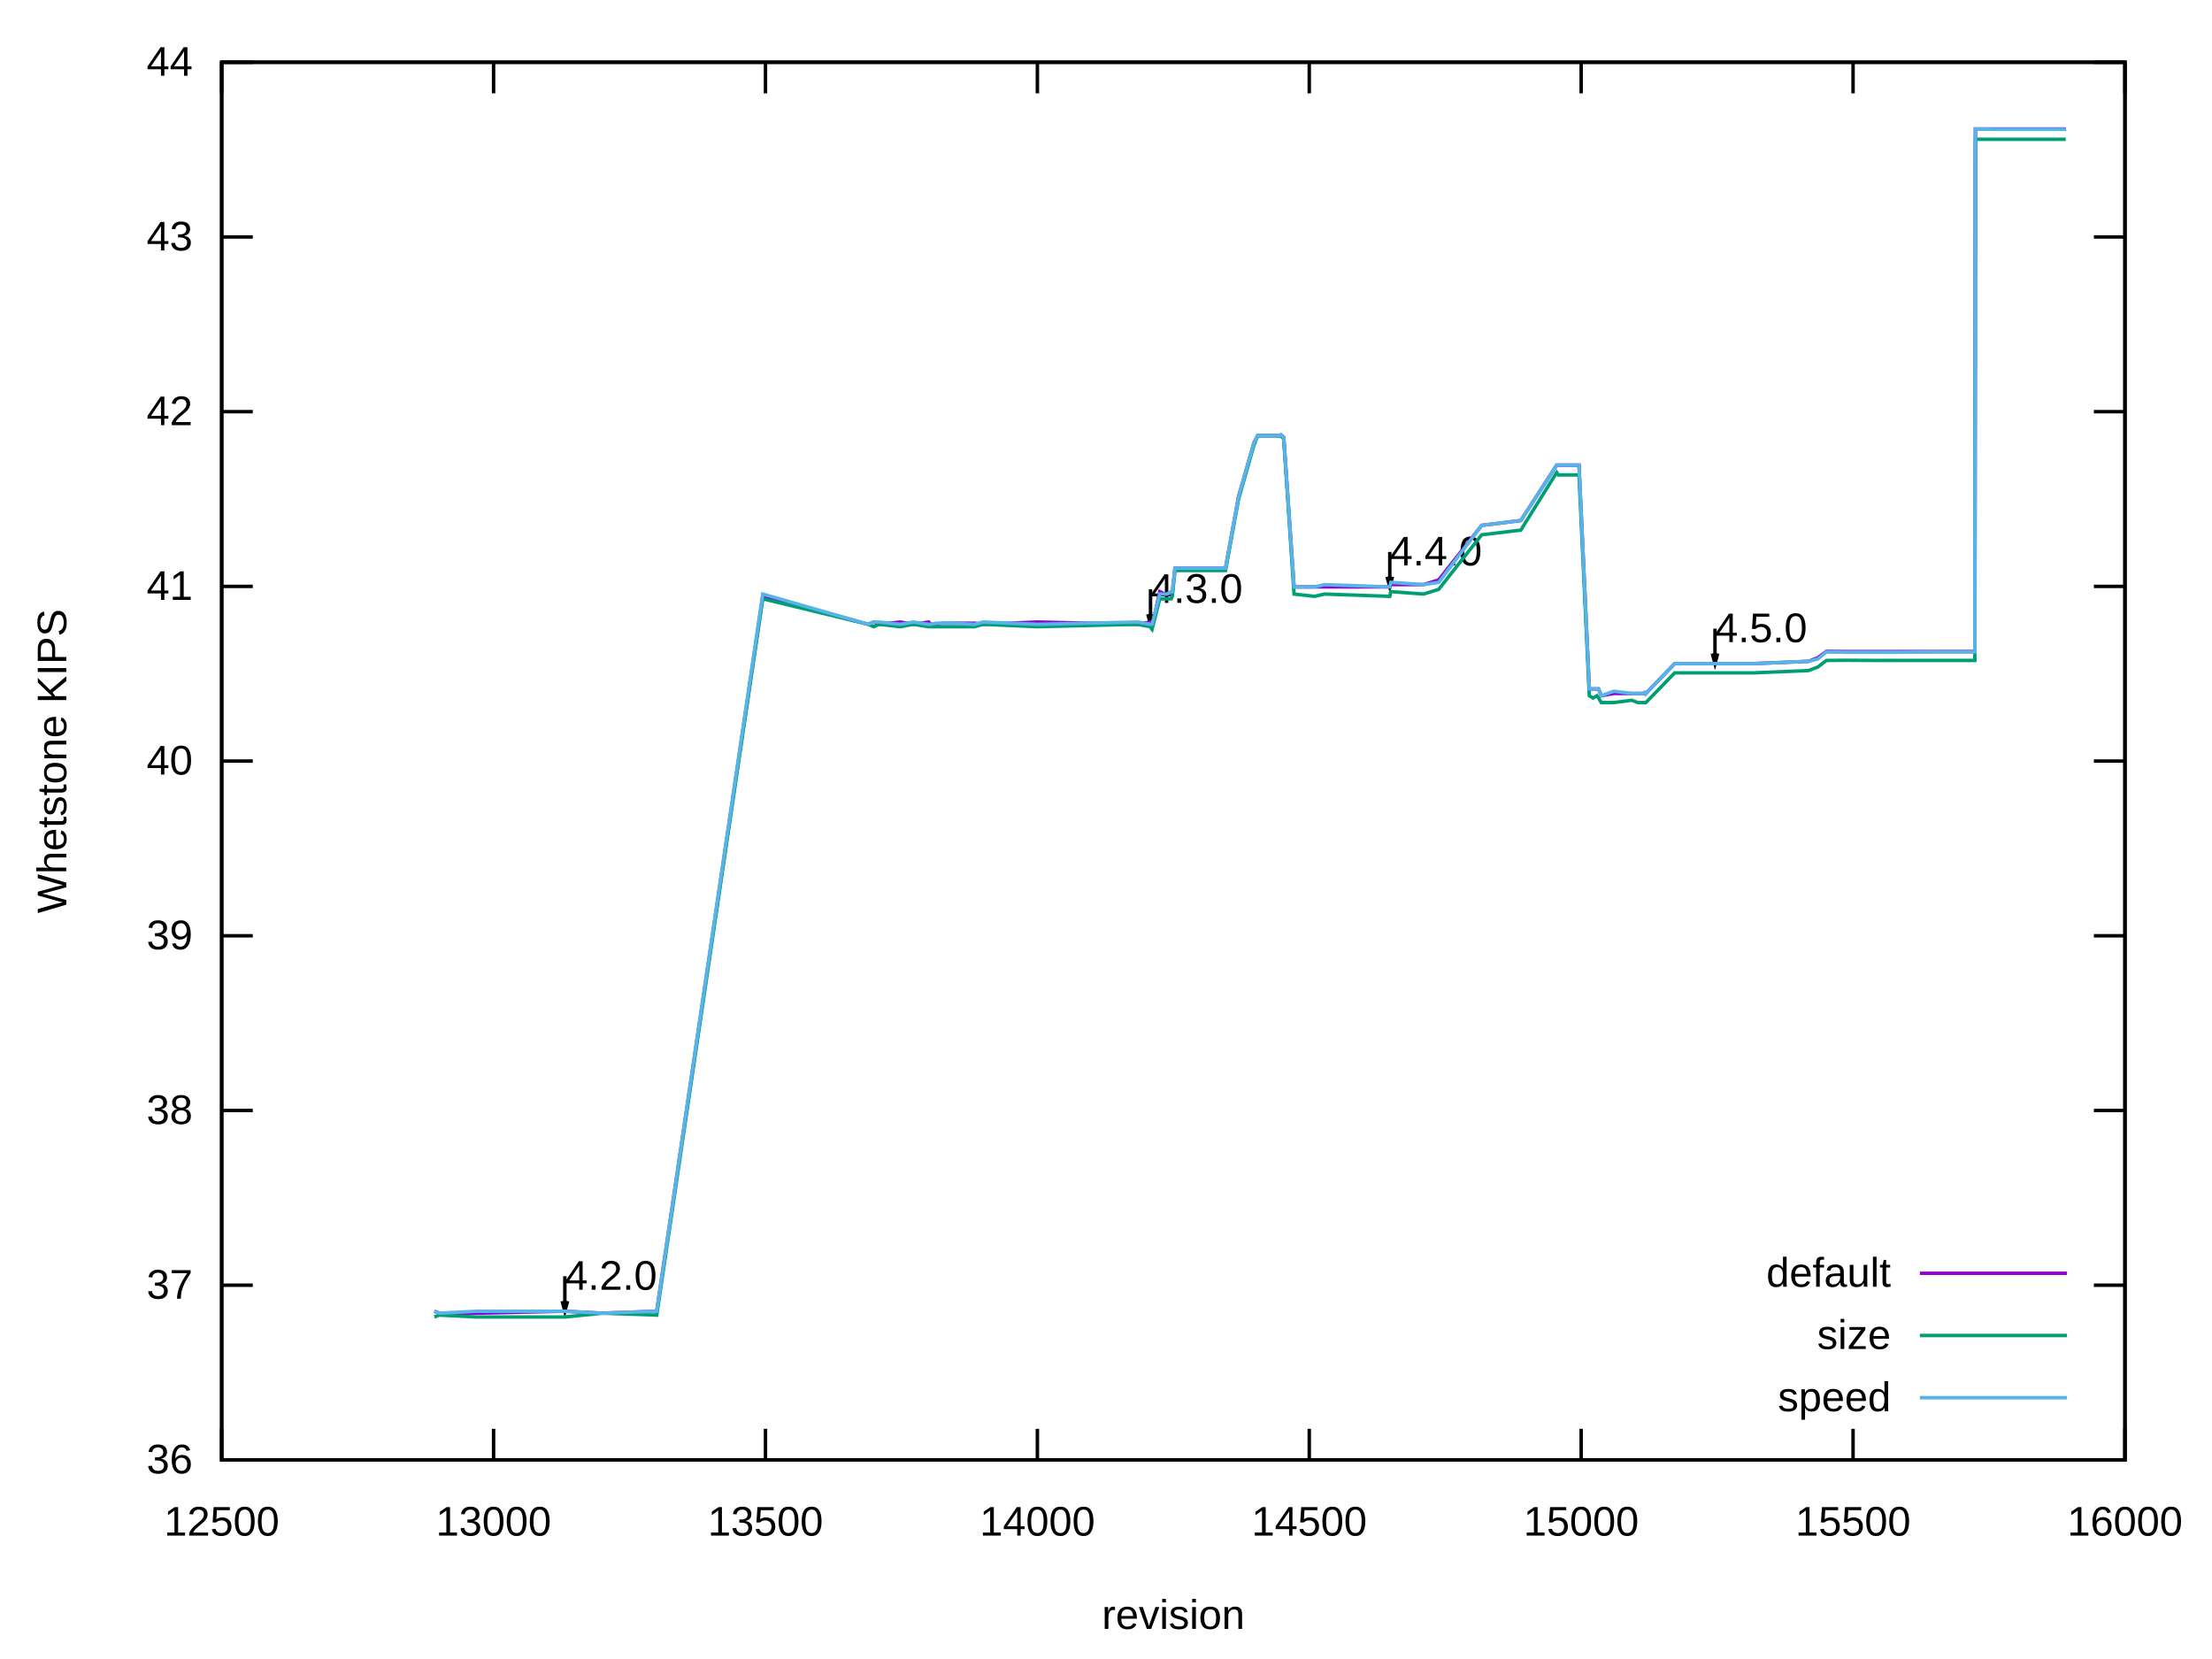
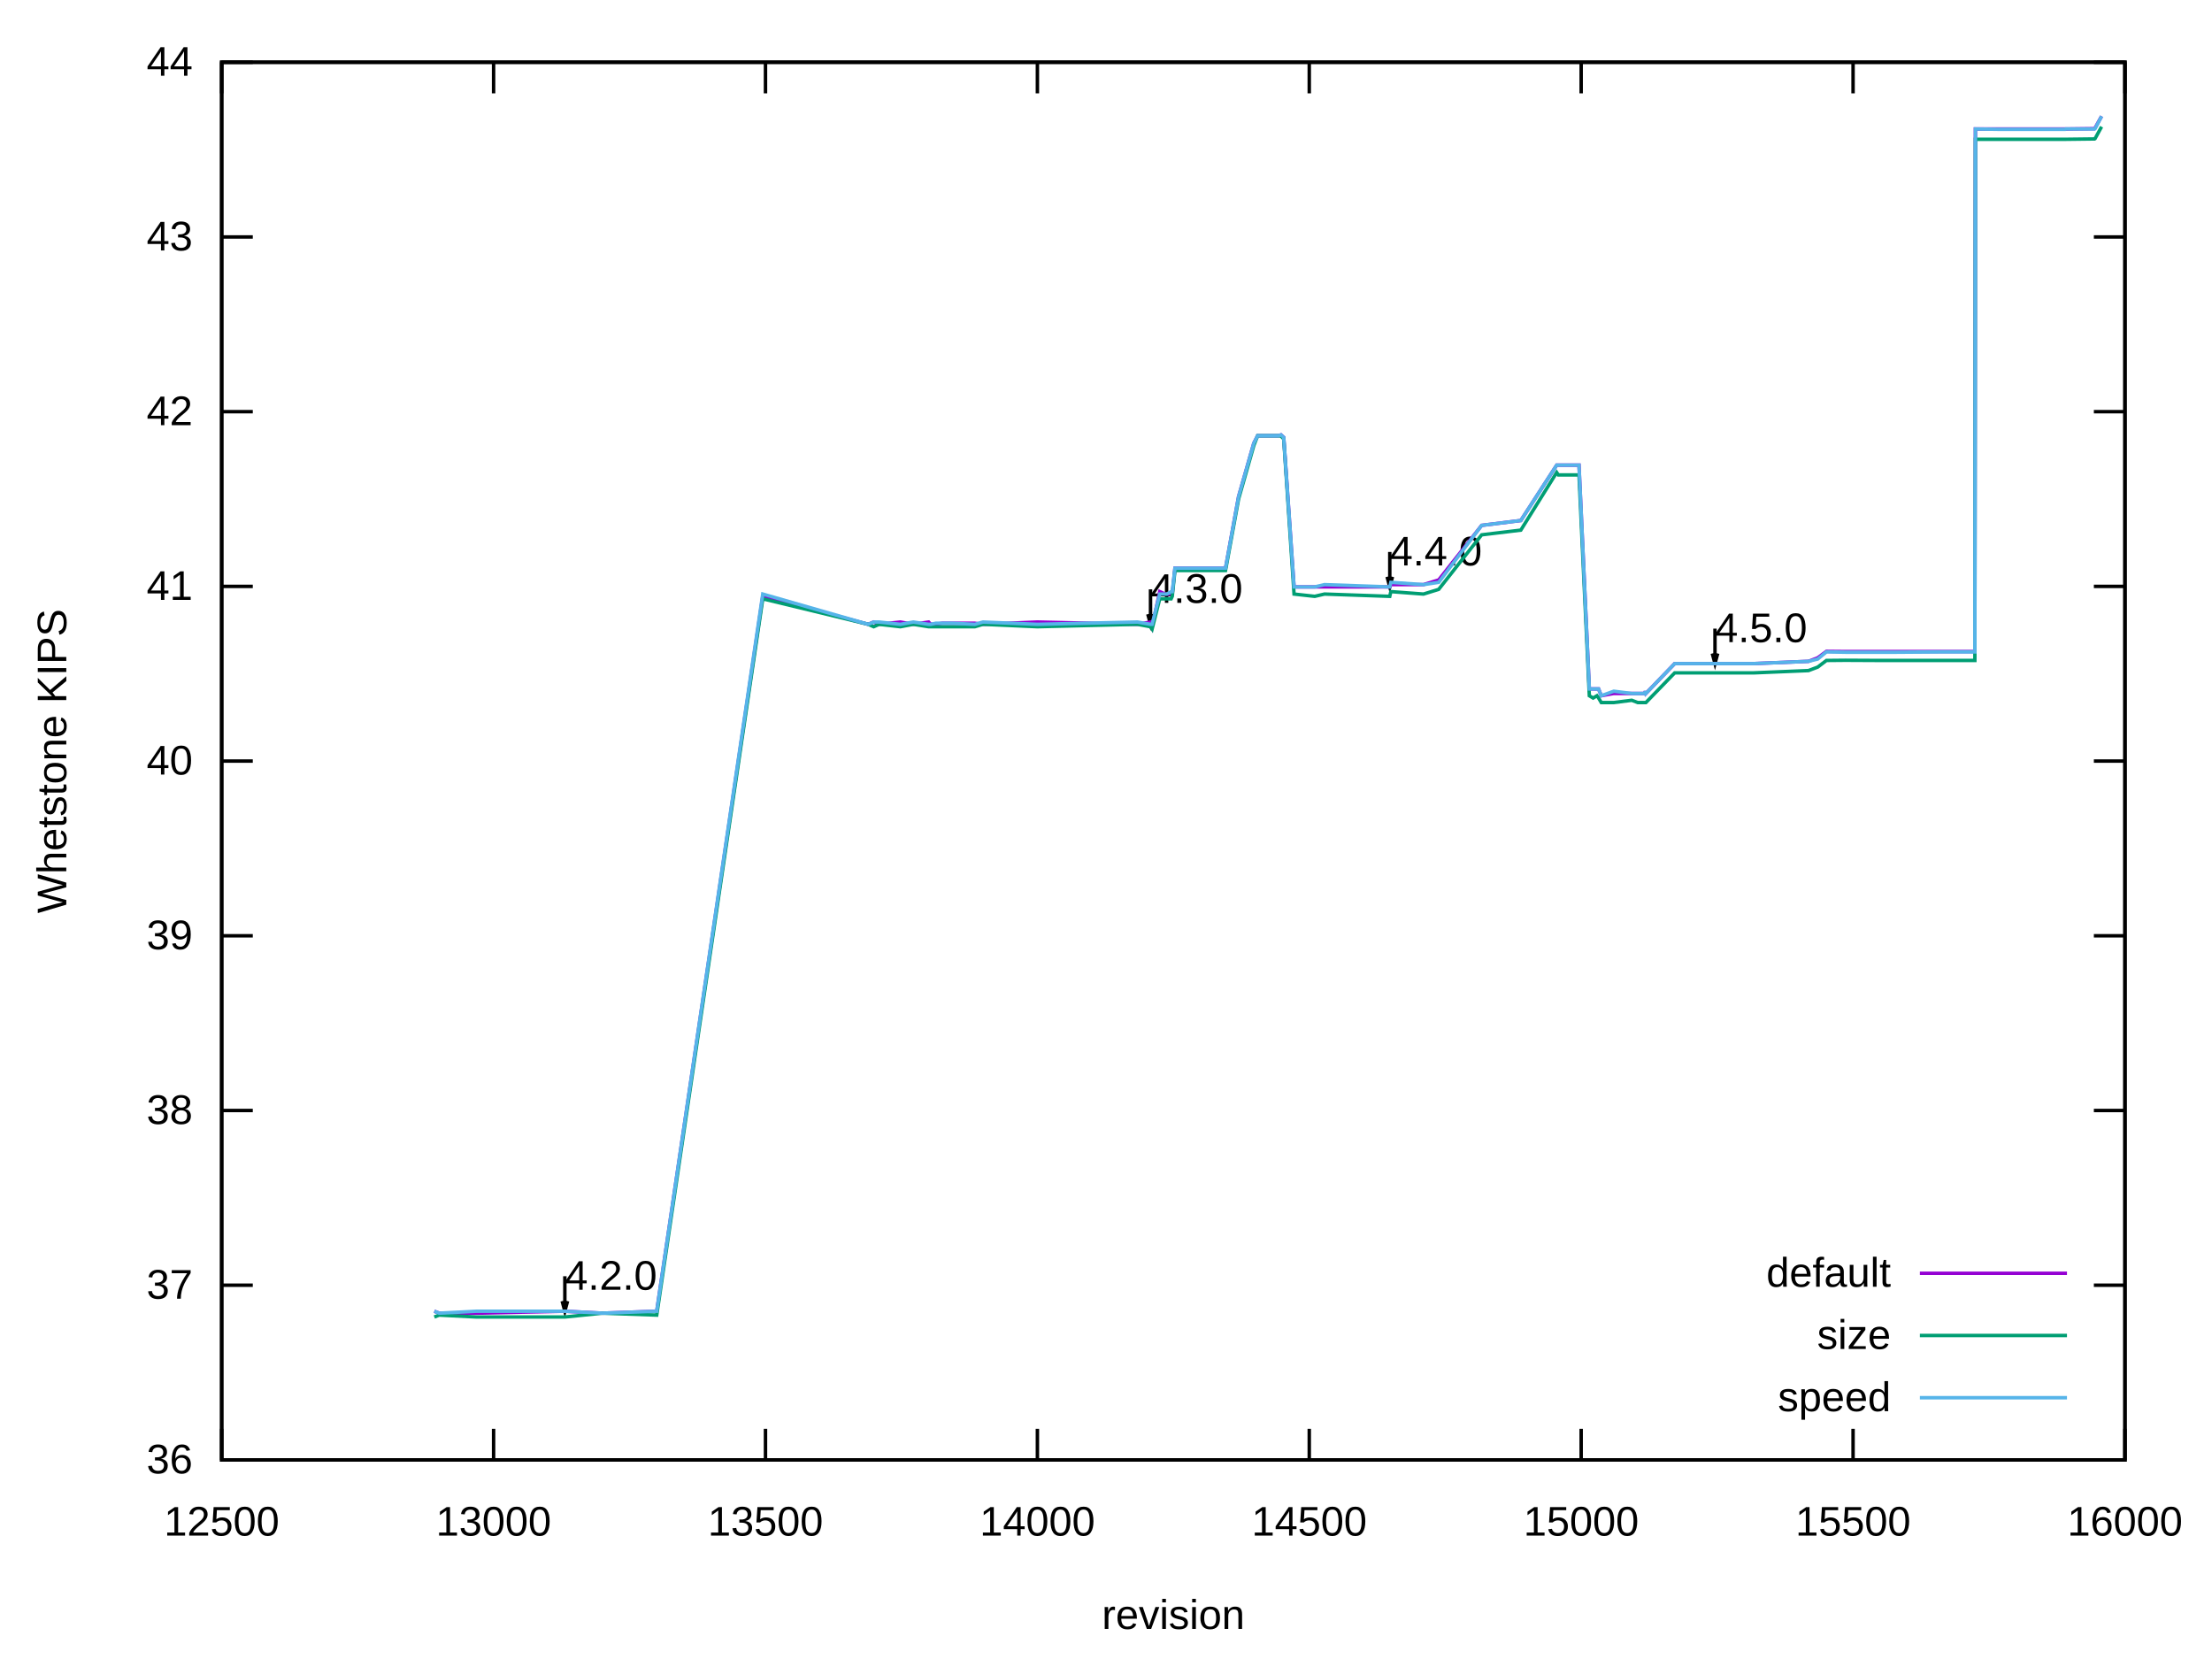
<svg xmlns="http://www.w3.org/2000/svg" xmlns:xlink="http://www.w3.org/1999/xlink" width="640" height="480" viewBox="0 0 640 480">
  <g id="gnuplot_canvas">
    <rect x="0" y="0" width="640" height="480" fill="none" />
    <defs>
      <circle id="gpDot" r="0.5" stroke-width="0.5" stroke="currentColor" />
      <path id="gpPt0" stroke-width="0.222" stroke="currentColor" d="M-1,0 h2 M0,-1 v2" />
      <path id="gpPt1" stroke-width="0.222" stroke="currentColor" d="M-1,-1 L1,1 M1,-1 L-1,1" />
      <path id="gpPt2" stroke-width="0.222" stroke="currentColor" d="M-1,0 L1,0 M0,-1 L0,1 M-1,-1 L1,1 M-1,1 L1,-1" />
      <rect id="gpPt3" stroke-width="0.222" stroke="currentColor" x="-1" y="-1" width="2" height="2" />
      <rect id="gpPt4" stroke-width="0.222" stroke="currentColor" fill="currentColor" x="-1" y="-1" width="2" height="2" />
      <circle id="gpPt5" stroke-width="0.222" stroke="currentColor" cx="0" cy="0" r="1" />
      <use xlink:href="#gpPt5" id="gpPt6" fill="currentColor" stroke="none" />
      <path id="gpPt7" stroke-width="0.222" stroke="currentColor" d="M0,-1.33 L-1.33,0.67 L1.33,0.67 z" />
      <use xlink:href="#gpPt7" id="gpPt8" fill="currentColor" stroke="none" />
      <use xlink:href="#gpPt7" id="gpPt9" stroke="currentColor" transform="rotate(180)" />
      <use xlink:href="#gpPt9" id="gpPt10" fill="currentColor" stroke="none" />
      <use xlink:href="#gpPt3" id="gpPt11" stroke="currentColor" transform="rotate(45)" />
      <use xlink:href="#gpPt11" id="gpPt12" fill="currentColor" stroke="none" />
      <path id="gpPt13" stroke-width="0.222" stroke="currentColor" d="M0,1.330 L1.265,0.411 L0.782,-1.067 L-0.782,-1.076 L-1.265,0.411 z" />
      <use xlink:href="#gpPt13" id="gpPt14" fill="currentColor" stroke="none" />
      <filter id="textbox" filterUnits="objectBoundingBox" x="0" y="0" height="1" width="1">
        <feFlood flood-color="white" flood-opacity="1" result="bgnd" />
        <feComposite in="SourceGraphic" in2="bgnd" operator="atop" />
      </filter>
      <filter id="greybox" filterUnits="objectBoundingBox" x="0" y="0" height="1" width="1">
        <feFlood flood-color="lightgrey" flood-opacity="1" result="grey" />
        <feComposite in="SourceGraphic" in2="grey" operator="atop" />
      </filter>
    </defs>
    <g fill="none" color="white" stroke="currentColor" stroke-width="1.00" stroke-linecap="butt" stroke-linejoin="miter">
</g>
    <g fill="none" color="black" stroke="currentColor" stroke-width="1.00" stroke-linecap="butt" stroke-linejoin="miter">
      <path stroke="black" d="M64.14,422.40 L73.14,422.40 M614.82,422.40 L605.82,422.40  " />
      <g transform="translate(55.75,426.30)" stroke="none" fill="black" font-family="Arial" font-size="12.00" text-anchor="end">
        <text>
          <tspan font-family="Arial"> 36</tspan>
        </text>
      </g>
    </g>
    <g fill="none" color="black" stroke="currentColor" stroke-width="1.00" stroke-linecap="butt" stroke-linejoin="miter">
      <path stroke="black" d="M64.14,371.85 L73.14,371.85 M614.82,371.85 L605.82,371.85  " />
      <g transform="translate(55.75,375.75)" stroke="none" fill="black" font-family="Arial" font-size="12.00" text-anchor="end">
        <text>
          <tspan font-family="Arial"> 37</tspan>
        </text>
      </g>
    </g>
    <g fill="none" color="black" stroke="currentColor" stroke-width="1.00" stroke-linecap="butt" stroke-linejoin="miter">
      <path stroke="black" d="M64.14,321.30 L73.14,321.30 M614.82,321.30 L605.82,321.30  " />
      <g transform="translate(55.75,325.20)" stroke="none" fill="black" font-family="Arial" font-size="12.00" text-anchor="end">
        <text>
          <tspan font-family="Arial"> 38</tspan>
        </text>
      </g>
    </g>
    <g fill="none" color="black" stroke="currentColor" stroke-width="1.00" stroke-linecap="butt" stroke-linejoin="miter">
      <path stroke="black" d="M64.14,270.75 L73.14,270.75 M614.82,270.75 L605.82,270.75  " />
      <g transform="translate(55.75,274.65)" stroke="none" fill="black" font-family="Arial" font-size="12.00" text-anchor="end">
        <text>
          <tspan font-family="Arial"> 39</tspan>
        </text>
      </g>
    </g>
    <g fill="none" color="black" stroke="currentColor" stroke-width="1.00" stroke-linecap="butt" stroke-linejoin="miter">
      <path stroke="black" d="M64.14,220.20 L73.14,220.20 M614.82,220.20 L605.82,220.20  " />
      <g transform="translate(55.75,224.10)" stroke="none" fill="black" font-family="Arial" font-size="12.00" text-anchor="end">
        <text>
          <tspan font-family="Arial"> 40</tspan>
        </text>
      </g>
    </g>
    <g fill="none" color="black" stroke="currentColor" stroke-width="1.00" stroke-linecap="butt" stroke-linejoin="miter">
      <path stroke="black" d="M64.14,169.66 L73.14,169.66 M614.82,169.66 L605.82,169.66  " />
      <g transform="translate(55.75,173.56)" stroke="none" fill="black" font-family="Arial" font-size="12.00" text-anchor="end">
        <text>
          <tspan font-family="Arial"> 41</tspan>
        </text>
      </g>
    </g>
    <g fill="none" color="black" stroke="currentColor" stroke-width="1.00" stroke-linecap="butt" stroke-linejoin="miter">
      <path stroke="black" d="M64.14,119.11 L73.14,119.11 M614.82,119.11 L605.82,119.11  " />
      <g transform="translate(55.75,123.01)" stroke="none" fill="black" font-family="Arial" font-size="12.00" text-anchor="end">
        <text>
          <tspan font-family="Arial"> 42</tspan>
        </text>
      </g>
    </g>
    <g fill="none" color="black" stroke="currentColor" stroke-width="1.00" stroke-linecap="butt" stroke-linejoin="miter">
      <path stroke="black" d="M64.14,68.56 L73.14,68.56 M614.82,68.56 L605.82,68.56  " />
      <g transform="translate(55.75,72.46)" stroke="none" fill="black" font-family="Arial" font-size="12.00" text-anchor="end">
        <text>
          <tspan font-family="Arial"> 43</tspan>
        </text>
      </g>
    </g>
    <g fill="none" color="black" stroke="currentColor" stroke-width="1.00" stroke-linecap="butt" stroke-linejoin="miter">
      <path stroke="black" d="M64.14,18.01 L73.14,18.01 M614.82,18.01 L605.82,18.01  " />
      <g transform="translate(55.75,21.91)" stroke="none" fill="black" font-family="Arial" font-size="12.00" text-anchor="end">
        <text>
          <tspan font-family="Arial"> 44</tspan>
        </text>
      </g>
    </g>
    <g fill="none" color="black" stroke="currentColor" stroke-width="1.00" stroke-linecap="butt" stroke-linejoin="miter">
      <path stroke="black" d="M64.14,422.40 L64.14,413.40 M64.14,18.01 L64.14,27.01  " />
      <g transform="translate(64.14,444.30)" stroke="none" fill="black" font-family="Arial" font-size="12.00" text-anchor="middle">
        <text>
          <tspan font-family="Arial"> 12500</tspan>
        </text>
      </g>
    </g>
    <g fill="none" color="black" stroke="currentColor" stroke-width="1.00" stroke-linecap="butt" stroke-linejoin="miter">
      <path stroke="black" d="M142.81,422.40 L142.81,413.40 M142.81,18.01 L142.81,27.01  " />
      <g transform="translate(142.81,444.30)" stroke="none" fill="black" font-family="Arial" font-size="12.00" text-anchor="middle">
        <text>
          <tspan font-family="Arial"> 13000</tspan>
        </text>
      </g>
    </g>
    <g fill="none" color="black" stroke="currentColor" stroke-width="1.00" stroke-linecap="butt" stroke-linejoin="miter">
      <path stroke="black" d="M221.48,422.40 L221.48,413.40 M221.48,18.01 L221.48,27.01  " />
      <g transform="translate(221.48,444.30)" stroke="none" fill="black" font-family="Arial" font-size="12.00" text-anchor="middle">
        <text>
          <tspan font-family="Arial"> 13500</tspan>
        </text>
      </g>
    </g>
    <g fill="none" color="black" stroke="currentColor" stroke-width="1.00" stroke-linecap="butt" stroke-linejoin="miter">
      <path stroke="black" d="M300.15,422.40 L300.15,413.40 M300.15,18.01 L300.15,27.01  " />
      <g transform="translate(300.15,444.30)" stroke="none" fill="black" font-family="Arial" font-size="12.00" text-anchor="middle">
        <text>
          <tspan font-family="Arial"> 14000</tspan>
        </text>
      </g>
    </g>
    <g fill="none" color="black" stroke="currentColor" stroke-width="1.00" stroke-linecap="butt" stroke-linejoin="miter">
      <path stroke="black" d="M378.81,422.40 L378.81,413.40 M378.81,18.01 L378.81,27.01  " />
      <g transform="translate(378.81,444.30)" stroke="none" fill="black" font-family="Arial" font-size="12.00" text-anchor="middle">
        <text>
          <tspan font-family="Arial"> 14500</tspan>
        </text>
      </g>
    </g>
    <g fill="none" color="black" stroke="currentColor" stroke-width="1.00" stroke-linecap="butt" stroke-linejoin="miter">
      <path stroke="black" d="M457.48,422.40 L457.48,413.40 M457.48,18.01 L457.48,27.01  " />
      <g transform="translate(457.48,444.30)" stroke="none" fill="black" font-family="Arial" font-size="12.00" text-anchor="middle">
        <text>
          <tspan font-family="Arial"> 15000</tspan>
        </text>
      </g>
    </g>
    <g fill="none" color="black" stroke="currentColor" stroke-width="1.00" stroke-linecap="butt" stroke-linejoin="miter">
      <path stroke="black" d="M536.15,422.40 L536.15,413.40 M536.15,18.01 L536.15,27.01  " />
      <g transform="translate(536.15,444.30)" stroke="none" fill="black" font-family="Arial" font-size="12.00" text-anchor="middle">
        <text>
          <tspan font-family="Arial"> 15500</tspan>
        </text>
      </g>
    </g>
    <g fill="none" color="black" stroke="currentColor" stroke-width="1.00" stroke-linecap="butt" stroke-linejoin="miter">
      <path stroke="black" d="M614.82,422.40 L614.82,413.40 M614.82,18.01 L614.82,27.01  " />
      <g transform="translate(614.82,444.30)" stroke="none" fill="black" font-family="Arial" font-size="12.00" text-anchor="middle">
        <text>
          <tspan font-family="Arial"> 16000</tspan>
        </text>
      </g>
    </g>
    <g fill="none" color="black" stroke="currentColor" stroke-width="1.00" stroke-linecap="butt" stroke-linejoin="miter">
</g>
    <g fill="none" color="black" stroke="currentColor" stroke-width="1.00" stroke-linecap="butt" stroke-linejoin="miter">
      <path stroke="black" d="M64.14,18.01 L64.14,422.40 L614.82,422.40 L614.82,18.01 L64.14,18.01 Z  " />
      <g transform="translate(163.42,373.17)" stroke="none" fill="black" font-family="Arial" font-size="12.00" text-anchor="start">
        <text>
          <tspan font-family="Arial">4.2.0</tspan>
        </text>
      </g>
      <g transform="translate(332.87,174.42)" stroke="none" fill="black" font-family="Arial" font-size="12.00" text-anchor="start">
        <text>
          <tspan font-family="Arial">4.3.0</tspan>
        </text>
      </g>
      <g transform="translate(402.10,163.60)" stroke="none" fill="black" font-family="Arial" font-size="12.00" text-anchor="start">
        <text>
          <tspan font-family="Arial">4.4.0</tspan>
        </text>
      </g>
      <g transform="translate(496.19,185.79)" stroke="none" fill="black" font-family="Arial" font-size="12.00" text-anchor="start">
        <text>
          <tspan font-family="Arial">4.5.0</tspan>
        </text>
      </g>
    </g>
    <g fill="none" color="black" stroke="currentColor" stroke-width="1.00" stroke-linecap="butt" stroke-linejoin="miter">
      <path stroke="black" d="M162.65,376.45 L163.43,379.37 L164.21,376.45 M163.43,369.26 L163.43,379.37  " />
    </g>
    <g fill="none" color="black" stroke="currentColor" stroke-width="1.00" stroke-linecap="butt" stroke-linejoin="miter">
      <path stroke="black" d="M332.10,177.70 L332.88,180.62 L333.66,177.70 M332.88,170.51 L332.88,180.62  " />
    </g>
    <g fill="none" color="black" stroke="currentColor" stroke-width="1.00" stroke-linecap="butt" stroke-linejoin="miter">
      <path stroke="black" d="M401.33,166.88 L402.11,169.80 L402.89,166.88 M402.11,159.69 L402.11,169.80  " />
    </g>
    <g fill="none" color="black" stroke="currentColor" stroke-width="1.00" stroke-linecap="butt" stroke-linejoin="miter">
      <path stroke="black" d="M495.42,189.07 L496.20,191.99 L496.98,189.07 M496.20,181.88 L496.20,191.99  " />
    </g>
    <g fill="none" color="black" stroke="currentColor" stroke-width="1.00" stroke-linecap="butt" stroke-linejoin="miter">
</g>
    <g id="gnuplot_plot_1">
      <g fill="none" color="black" stroke="currentColor" stroke-width="1.00" stroke-linecap="butt" stroke-linejoin="miter">
        <g transform="translate(547.09,372.30)" stroke="none" fill="black" font-family="Arial" font-size="12.00" text-anchor="end">
          <text>
            <tspan font-family="Arial">default</tspan>
          </text>
        </g>
      </g>
      <g fill="none" color="black" stroke="currentColor" stroke-width="1.00" stroke-linecap="butt" stroke-linejoin="miter">
-         <path stroke="rgb(148,   0, 211)" d="M555.48,368.40 L598.04,368.40 M125.66,379.38 L127.07,379.94 L137.93,379.94 L163.42,379.38 L174.28,379.94 L190.01,379.38   L220.69,172.54 L251.21,180.63 L252.79,179.97 L254.36,180.63 L260.50,179.97 L264.27,180.63 L268.68,179.97 L269.31,180.63   L270.72,180.63 L272.61,180.32 L275.76,180.32 L282.05,180.32 L284.41,180.63 L300.15,179.97 L329.10,180.63 L332.87,179.97   L333.34,181.33 L335.55,171.17 L337.12,171.88 L337.59,171.88 L338.85,171.88 L339.17,171.88 L339.95,164.40 L347.35,164.40   L354.58,164.40 L358.36,143.67 L362.77,128.21 L363.87,126.08 L369.85,126.08 L370.63,125.83 L371.42,126.54 L374.41,169.81   L380.39,169.81 L383.22,169.81 L402.10,169.81 L402.41,169.15 L411.86,169.15 L416.26,167.79 L428.69,152.01 L440.02,150.60   L450.40,134.58 L450.87,134.58 L456.85,134.58 L459.84,199.33 L460.94,199.33 L462.05,199.33 L462.52,199.33 L463.30,201.30   L466.92,200.64 L472.12,200.64 L473.85,200.64 L475.89,200.64 L476.05,199.99 L476.21,200.64 L484.54,192.00 L495.24,192.00   L496.19,192.00 L507.36,192.00 L523.25,191.34 L525.92,190.33 L528.44,188.46 L533.95,188.51 L544.02,188.51 L548.74,188.51   L562.74,188.51 L571.39,188.51 L571.55,37.32 L578.32,37.32 L597.51,37.32 L597.67,37.32  " />
+         <path stroke="rgb(148,   0, 211)" d="M555.48,368.40 L598.04,368.40 M125.66,379.38 L127.07,379.94 L137.93,379.94 L163.42,379.38 L174.28,379.94 L190.01,379.38   L220.69,172.54 L251.21,180.63 L252.79,179.97 L254.36,180.63 L260.50,179.97 L264.27,180.63 L268.68,179.97 L269.31,180.63   L270.72,180.63 L272.61,180.32 L275.76,180.32 L282.05,180.32 L284.41,180.63 L300.15,179.97 L329.10,180.63 L332.87,179.97   L333.34,181.33 L335.55,171.17 L337.12,171.88 L337.59,171.88 L338.85,171.88 L339.17,171.88 L339.95,164.40 L347.35,164.40   L354.58,164.40 L358.36,143.67 L362.77,128.21 L363.87,126.08 L369.85,126.08 L370.63,125.83 L371.42,126.54 L374.41,169.81   L380.39,169.81 L383.22,169.81 L402.10,169.81 L402.41,169.15 L411.86,169.15 L416.26,167.79 L428.69,152.01 L440.02,150.60   L450.40,134.58 L450.87,134.58 L456.85,134.58 L459.84,199.33 L460.94,199.33 L462.05,199.33 L462.52,199.33 L463.30,201.30   L466.92,200.64 L472.12,200.64 L473.85,200.64 L475.89,200.64 L476.05,199.99 L476.21,200.64 L484.54,192.00 L495.24,192.00   L496.19,192.00 L507.36,192.00 L523.25,191.34 L525.92,190.33 L528.44,188.46 L533.95,188.51 L544.02,188.51 L548.74,188.51   L562.74,188.51 L571.39,188.51 L571.55,37.32 L578.32,37.32 L597.51,37.32 L597.67,37.32 L606.01,37.22 L606.17,37.02   L608.05,33.63  " />
      </g>
    </g>
    <g id="gnuplot_plot_2">
      <g fill="none" color="black" stroke="currentColor" stroke-width="1.00" stroke-linecap="butt" stroke-linejoin="miter">
        <g transform="translate(547.09,390.30)" stroke="none" fill="black" font-family="Arial" font-size="12.00" text-anchor="end">
          <text>
            <tspan font-family="Arial">size</tspan>
          </text>
        </g>
      </g>
      <g fill="none" color="black" stroke="currentColor" stroke-width="1.00" stroke-linecap="butt" stroke-linejoin="miter">
-         <path stroke="rgb(  0, 158, 115)" d="M555.48,386.40 L598.04,386.40 M125.66,381.05 L127.07,380.50 L137.93,381.05 L163.42,381.05 L174.28,379.94 L190.01,380.50   L220.69,173.25 L251.21,180.63 L252.79,181.33 L254.36,180.63 L260.50,181.33 L264.27,180.63 L268.68,181.33 L269.31,181.33   L270.72,181.33 L272.61,181.33 L275.76,181.33 L282.05,181.33 L284.41,180.63 L300.15,181.33 L329.10,180.63 L332.87,181.33   L333.34,181.99 L335.55,173.25 L337.12,173.25 L337.59,173.25 L338.85,173.25 L339.17,172.54 L339.95,165.06 L347.35,165.06   L354.58,165.06 L358.36,144.38 L362.77,128.91 L363.87,126.08 L369.85,126.08 L370.63,126.18 L371.42,126.99 L374.41,171.88   L380.39,172.54 L383.22,171.88 L402.10,172.54 L402.41,171.17 L411.86,171.88 L416.26,170.52 L428.69,154.74 L440.02,153.38   L450.40,136.70 L450.87,137.41 L456.85,137.41 L459.84,201.30 L460.94,201.96 L462.05,201.30 L462.52,201.96 L463.30,203.27   L466.92,203.27 L472.12,202.61 L473.85,203.27 L475.89,203.27 L476.05,203.27 L476.21,203.27 L484.54,194.68 L495.24,194.68   L496.19,194.68 L507.36,194.68 L523.25,194.02 L525.92,193.01 L528.44,191.09 L533.95,191.04 L544.02,191.09 L548.74,191.09   L562.74,191.09 L571.39,191.09 L571.55,40.30 L578.32,40.30 L597.51,40.30 L597.67,40.30  " />
+         <path stroke="rgb(  0, 158, 115)" d="M555.48,386.40 L598.04,386.40 M125.66,381.05 L127.07,380.50 L137.93,381.05 L163.42,381.05 L174.28,379.94 L190.01,380.50   L220.69,173.25 L251.21,180.63 L252.79,181.33 L254.36,180.63 L260.50,181.33 L264.27,180.63 L268.68,181.33 L269.31,181.33   L270.72,181.33 L272.61,181.33 L275.76,181.33 L282.05,181.33 L284.41,180.63 L300.15,181.33 L329.10,180.63 L332.87,181.33   L333.34,181.99 L335.55,173.25 L337.12,173.25 L337.59,173.25 L338.85,173.25 L339.17,172.54 L339.95,165.06 L347.35,165.06   L354.58,165.06 L358.36,144.38 L362.77,128.91 L363.87,126.08 L369.85,126.08 L370.63,126.18 L371.42,126.99 L374.41,171.88   L380.39,172.54 L383.22,171.88 L402.10,172.54 L402.41,171.17 L411.86,171.88 L416.26,170.52 L428.69,154.74 L440.02,153.38   L450.40,136.70 L450.87,137.41 L456.85,137.41 L459.84,201.30 L460.94,201.96 L462.05,201.30 L462.52,201.96 L463.30,203.27   L466.92,203.27 L472.12,202.61 L473.85,203.27 L475.89,203.27 L476.05,203.27 L476.21,203.27 L484.54,194.68 L495.24,194.68   L496.19,194.68 L507.36,194.68 L523.25,194.02 L525.92,193.01 L528.44,191.09 L533.95,191.04 L544.02,191.09 L548.74,191.09   L562.74,191.09 L571.39,191.09 L571.55,40.30 L578.32,40.30 L597.51,40.30 L597.67,40.30 L606.01,40.20 L606.17,40.10   L608.05,36.66  " />
      </g>
    </g>
    <g id="gnuplot_plot_3">
      <g fill="none" color="black" stroke="currentColor" stroke-width="1.00" stroke-linecap="butt" stroke-linejoin="miter">
        <g transform="translate(547.09,408.30)" stroke="none" fill="black" font-family="Arial" font-size="12.00" text-anchor="end">
          <text>
            <tspan font-family="Arial">speed</tspan>
          </text>
        </g>
      </g>
      <g fill="none" color="black" stroke="currentColor" stroke-width="1.00" stroke-linecap="butt" stroke-linejoin="miter">
-         <path stroke="rgb( 86, 180, 233)" d="M555.48,404.40 L598.04,404.40 M125.66,379.38 L127.07,379.94 L137.93,379.38 L163.42,379.38 L174.28,379.94 L190.01,379.38   L220.69,171.88 L251.21,180.63 L252.79,179.97 L254.36,179.97 L260.50,180.63 L264.27,179.97 L268.68,180.63 L269.31,180.63   L270.72,180.32 L272.61,180.32 L275.76,180.32 L282.05,180.63 L284.41,179.97 L300.15,180.63 L329.10,179.97 L332.87,180.63   L333.34,180.63 L335.55,171.88 L337.12,171.88 L337.59,171.88 L338.85,171.17 L339.17,171.17 L339.95,164.40 L347.35,164.40   L354.58,164.40 L358.36,143.67 L362.77,128.21 L363.87,126.08 L369.85,126.08 L370.63,125.83 L371.42,126.54 L374.41,169.81   L380.39,169.81 L383.22,169.15 L402.10,169.81 L402.41,168.49 L411.86,169.15 L416.26,168.49 L428.69,152.01 L440.02,150.60   L450.40,134.58 L450.87,134.58 L456.85,134.58 L459.84,199.33 L460.94,199.33 L462.05,199.33 L462.52,199.33 L463.30,201.30   L466.92,199.99 L472.12,200.64 L473.85,200.64 L475.89,200.64 L476.05,199.99 L476.21,200.64 L484.54,192.00 L495.24,192.00   L496.19,192.00 L507.36,192.00 L523.25,191.34 L525.92,190.68 L528.44,188.61 L533.95,188.71 L544.02,188.71 L548.74,188.71   L562.74,188.61 L571.39,188.61 L571.55,37.32 L578.32,37.42 L597.51,37.42 L597.67,37.32  " />
+         <path stroke="rgb( 86, 180, 233)" d="M555.48,404.40 L598.04,404.40 M125.66,379.38 L127.07,379.94 L137.93,379.38 L163.42,379.38 L174.28,379.94 L190.01,379.38   L220.69,171.88 L251.21,180.63 L252.79,179.97 L254.36,179.97 L260.50,180.63 L264.27,179.97 L268.68,180.63 L269.31,180.63   L270.72,180.32 L272.61,180.32 L275.76,180.32 L282.05,180.63 L284.41,179.97 L300.15,180.63 L329.10,179.97 L332.87,180.63   L333.34,180.63 L335.55,171.88 L337.12,171.88 L337.59,171.88 L338.85,171.17 L339.17,171.17 L339.95,164.40 L347.35,164.40   L354.58,164.40 L358.36,143.67 L362.77,128.21 L363.87,126.08 L369.85,126.08 L370.63,125.83 L371.42,126.54 L374.41,169.81   L380.39,169.81 L383.22,169.15 L402.10,169.81 L402.41,168.49 L411.86,169.15 L416.26,168.49 L428.69,152.01 L440.02,150.60   L450.40,134.58 L450.87,134.58 L456.85,134.58 L459.84,199.33 L460.94,199.33 L462.05,199.33 L462.52,199.33 L463.30,201.30   L466.92,199.99 L472.12,200.64 L473.85,200.64 L475.89,200.64 L476.05,199.99 L476.21,200.64 L484.54,192.00 L495.24,192.00   L496.19,192.00 L507.36,192.00 L523.25,191.34 L525.92,190.68 L528.44,188.61 L533.95,188.71 L544.02,188.71 L548.74,188.71   L562.74,188.61 L571.39,188.61 L571.55,37.32 L578.32,37.42 L597.51,37.42 L597.67,37.32 L606.01,37.32 L606.17,37.22   L608.05,33.63  " />
      </g>
    </g>
    <g fill="none" color="white" stroke="rgb( 86, 180, 233)" stroke-width="2.00" stroke-linecap="butt" stroke-linejoin="miter">
</g>
    <g fill="none" color="black" stroke="currentColor" stroke-width="2.00" stroke-linecap="butt" stroke-linejoin="miter">
</g>
    <g fill="none" color="black" stroke="black" stroke-width="1.00" stroke-linecap="butt" stroke-linejoin="miter">
</g>
    <g fill="none" color="black" stroke="currentColor" stroke-width="1.00" stroke-linecap="butt" stroke-linejoin="miter">
      <path stroke="black" d="M64.14,18.01 L64.14,422.40 L614.82,422.40 L614.82,18.01 L64.14,18.01 Z  " />
      <g transform="translate(19.18,220.21) rotate(270.00)" stroke="none" fill="black" font-family="Arial" font-size="12.00" text-anchor="middle">
        <text>
          <tspan font-family="Arial">Whetstone KIPS</tspan>
        </text>
      </g>
    </g>
    <g fill="none" color="black" stroke="currentColor" stroke-width="1.00" stroke-linecap="butt" stroke-linejoin="miter">
      <g transform="translate(339.48,471.30)" stroke="none" fill="black" font-family="Arial" font-size="12.00" text-anchor="middle">
        <text>
          <tspan font-family="Arial">revision</tspan>
        </text>
      </g>
    </g>
    <g fill="none" color="black" stroke="currentColor" stroke-width="1.00" stroke-linecap="butt" stroke-linejoin="miter">
</g>
    <g fill="none" color="black" stroke="currentColor" stroke-width="1.00" stroke-linecap="butt" stroke-linejoin="miter">
</g>
  </g>
</svg>
